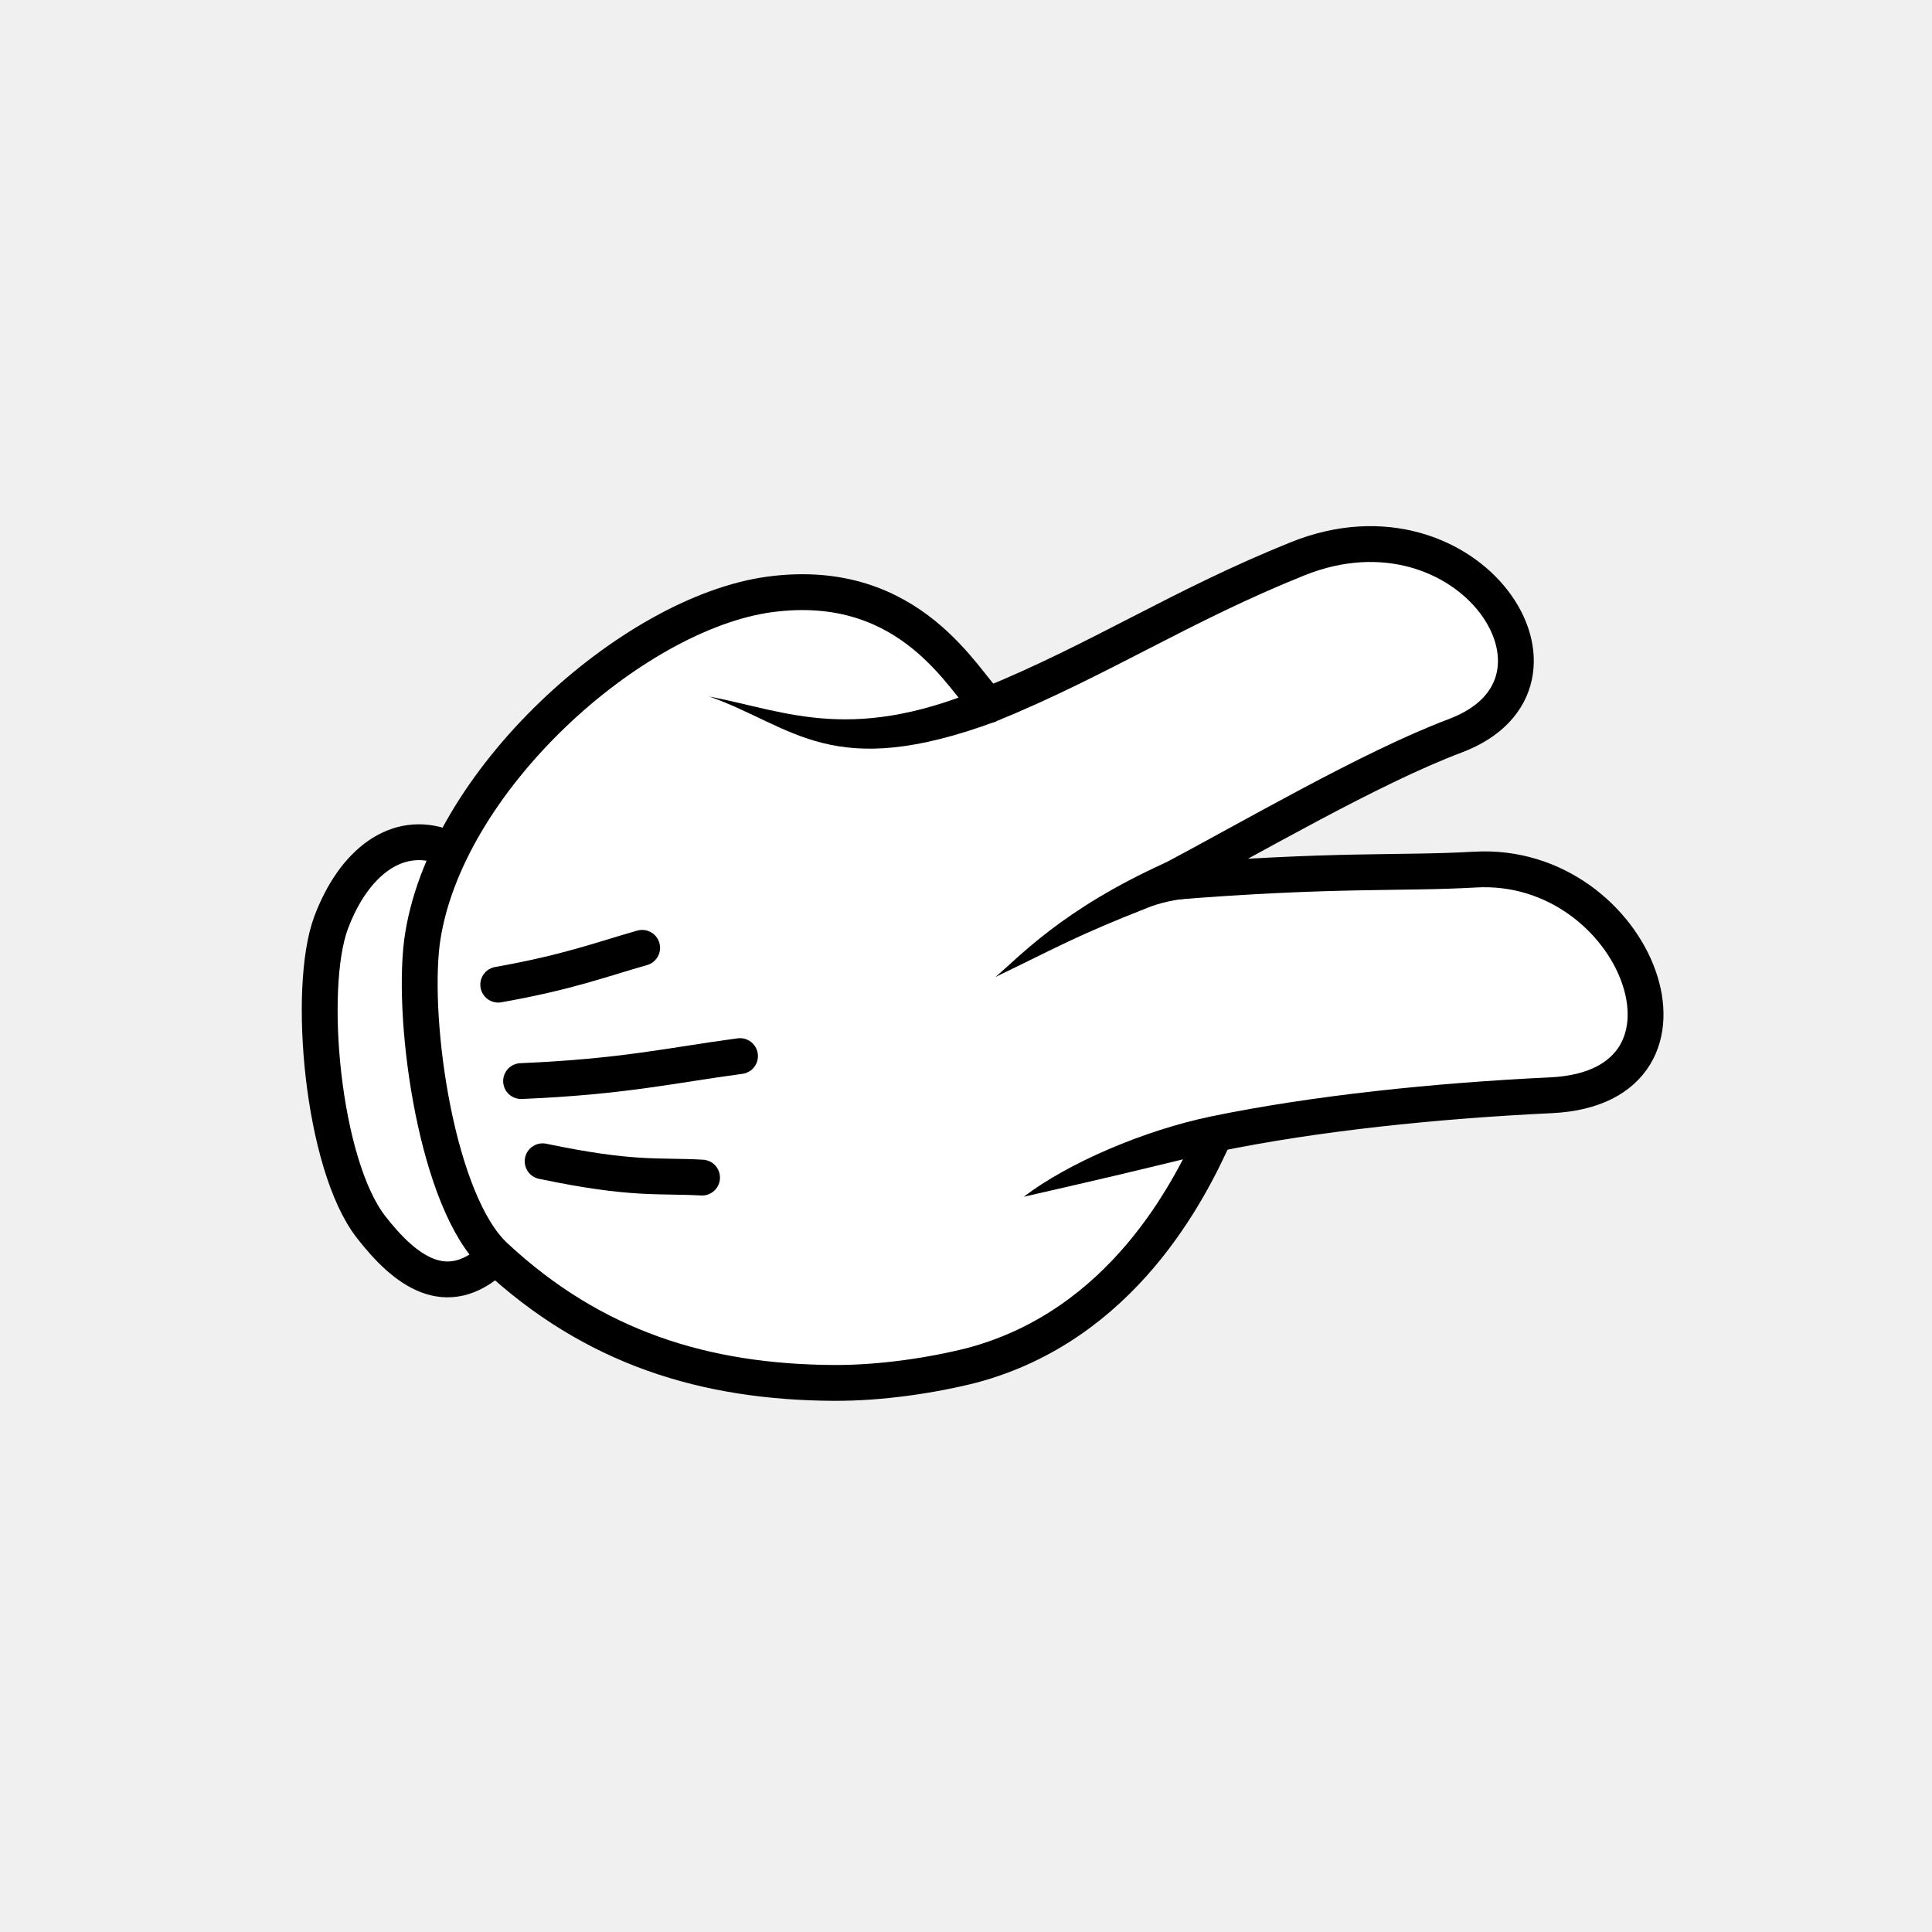
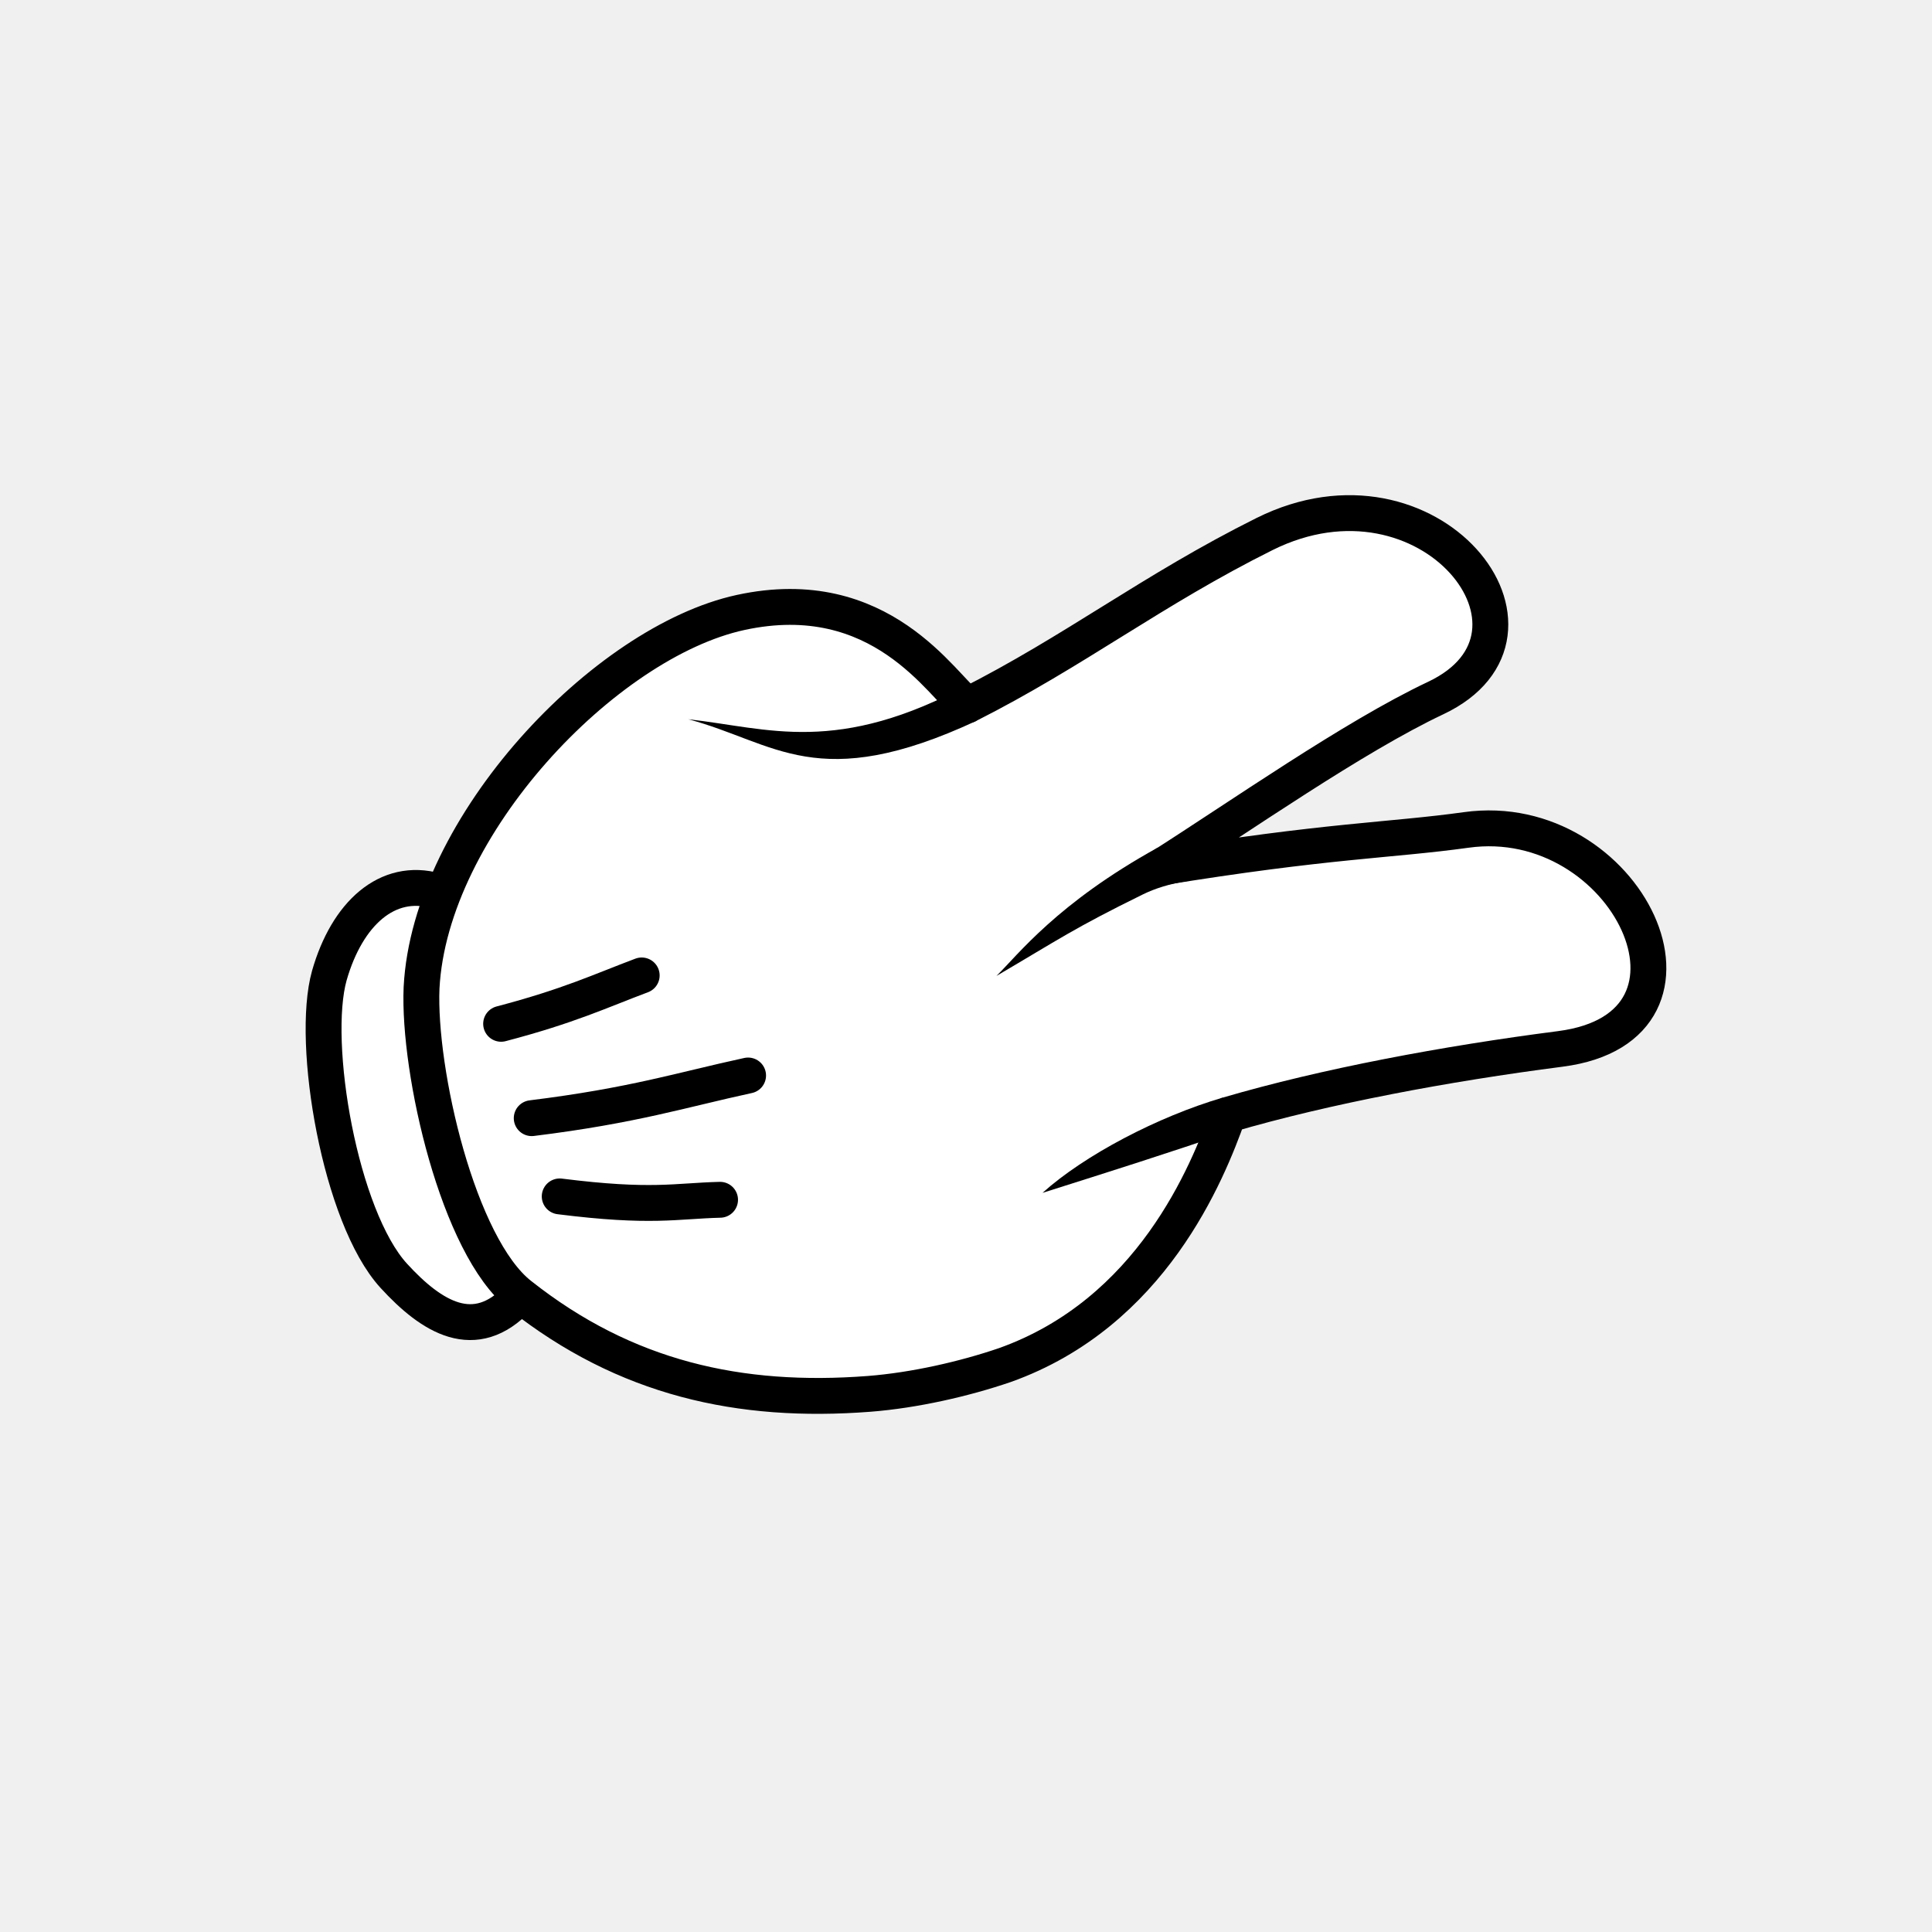
<svg xmlns="http://www.w3.org/2000/svg" width="129.812" height="129.812" viewBox="0 0 34.346 34.346" version="1.1" id="svg4308">
  <defs id="defs4305" />
  <g id="layer1">
-     <g id="imagebot_10" transform="matrix(0.02933591,0.1541207,-0.1541207,0.02933591,170.4162,-22.67628)">
+     <g id="imagebot_10" transform="matrix(0.04174338,0.1513731,-0.1513731,0.04174338,166.8238,-34.96363)">
      <path id="imagebot_18" style="fill:#ffffff;stroke:#000000;stroke-width:4.061;stroke-linecap:round;stroke-linejoin:round" d="m 89.471,1065.9 c 3.727,6.1 -0.484,10 -6.16,12.9 -8.03,4.1 -27.898,2.1 -34.7,-2 -6.243,-3.8 -9.013,-9.3 -6.041,-14.2" />
      <path id="imagebot_17" style="fill:#ffffff;stroke:#000000;stroke-width:4.061;stroke-linecap:round;stroke-linejoin:round" d="m 21.354,1021 c -0.857,15.7 13.893,40.3 31.364,46.1 9.022,2.9 29.326,3.8 36.494,-1.5 12.278,-9 18.478,-20.7 21.288,-35.1 0.99,-5.1 1.24,-10.9 0.95,-15.7 -1.289,-17.564 -14.828,-27.886 -20.606,-31.93 -0.182,-11.45 0.977,-25.25 2.816,-38.22 2.751,-19.4 -24.341,-14.51 -26.732,3.69 -1.119,8.52 -3.056,15.51 -5.109,34.59 -3.145,-10.28 -8.431,-25.04 -10.205,-35.24 -2.925,-16.83 -27.057,-6.74 -23.048,13.76 2.731,13.96 7.07,24.24 9.739,37.54 -2.806,2.21 -16.056,5.71 -16.951,22.01 z" />
      <path id="imagebot_16" style="fill:#000000;stroke-width:5.781" d="m 59.576,982.54 c 3.037,12.66 7.491,18.46 9.149,21.46 -2.12,-7.92 -2.868,-9.87 -4.494,-18.45 -0.275,-1.46 -0.356,-3.2 -0.116,-5.33 z" />
      <path id="imagebot_15" style="fill:#000000;stroke-width:5.781" d="m 88.815,982.97 c 0.126,7.64 2.111,16.81 4.971,22.53 -0.306,-8.272 -0.556,-14.803 -1.031,-22.676 -0.021,0 -1.961,0.15 -3.94,0.15 z" />
      <path id="imagebot_14" style="fill:none;stroke:#000000;stroke-width:4.061;stroke-linecap:round;stroke-linejoin:round" d="m 79.642,1058.3 c 4.036,-9.7 3.976,-12.5 5.195,-17.4" />
      <path id="imagebot_13" style="fill:none;stroke:#000000;stroke-width:4.061;stroke-linecap:round;stroke-linejoin:round" d="m 70.26,1059 c 1.693,-11.5 1.425,-17.2 1.856,-24.9" />
      <path id="imagebot_12" style="fill:none;stroke:#000000;stroke-width:4.061;stroke-linecap:round;stroke-linejoin:round" d="m 59.041,1059.5 c 0.098,-8 -0.598,-11.8 -1.048,-16.8" />
      <path id="imagebot_11" style="fill:#000000;stroke-width:5.781" d="m 36.025,998.02 c 3.892,16.78 -1.201,23.38 -4.587,31.88 5.145,-8.8 12.14,-11.8 8.841,-31.41 z" />
    </g>
  </g>
</svg>
